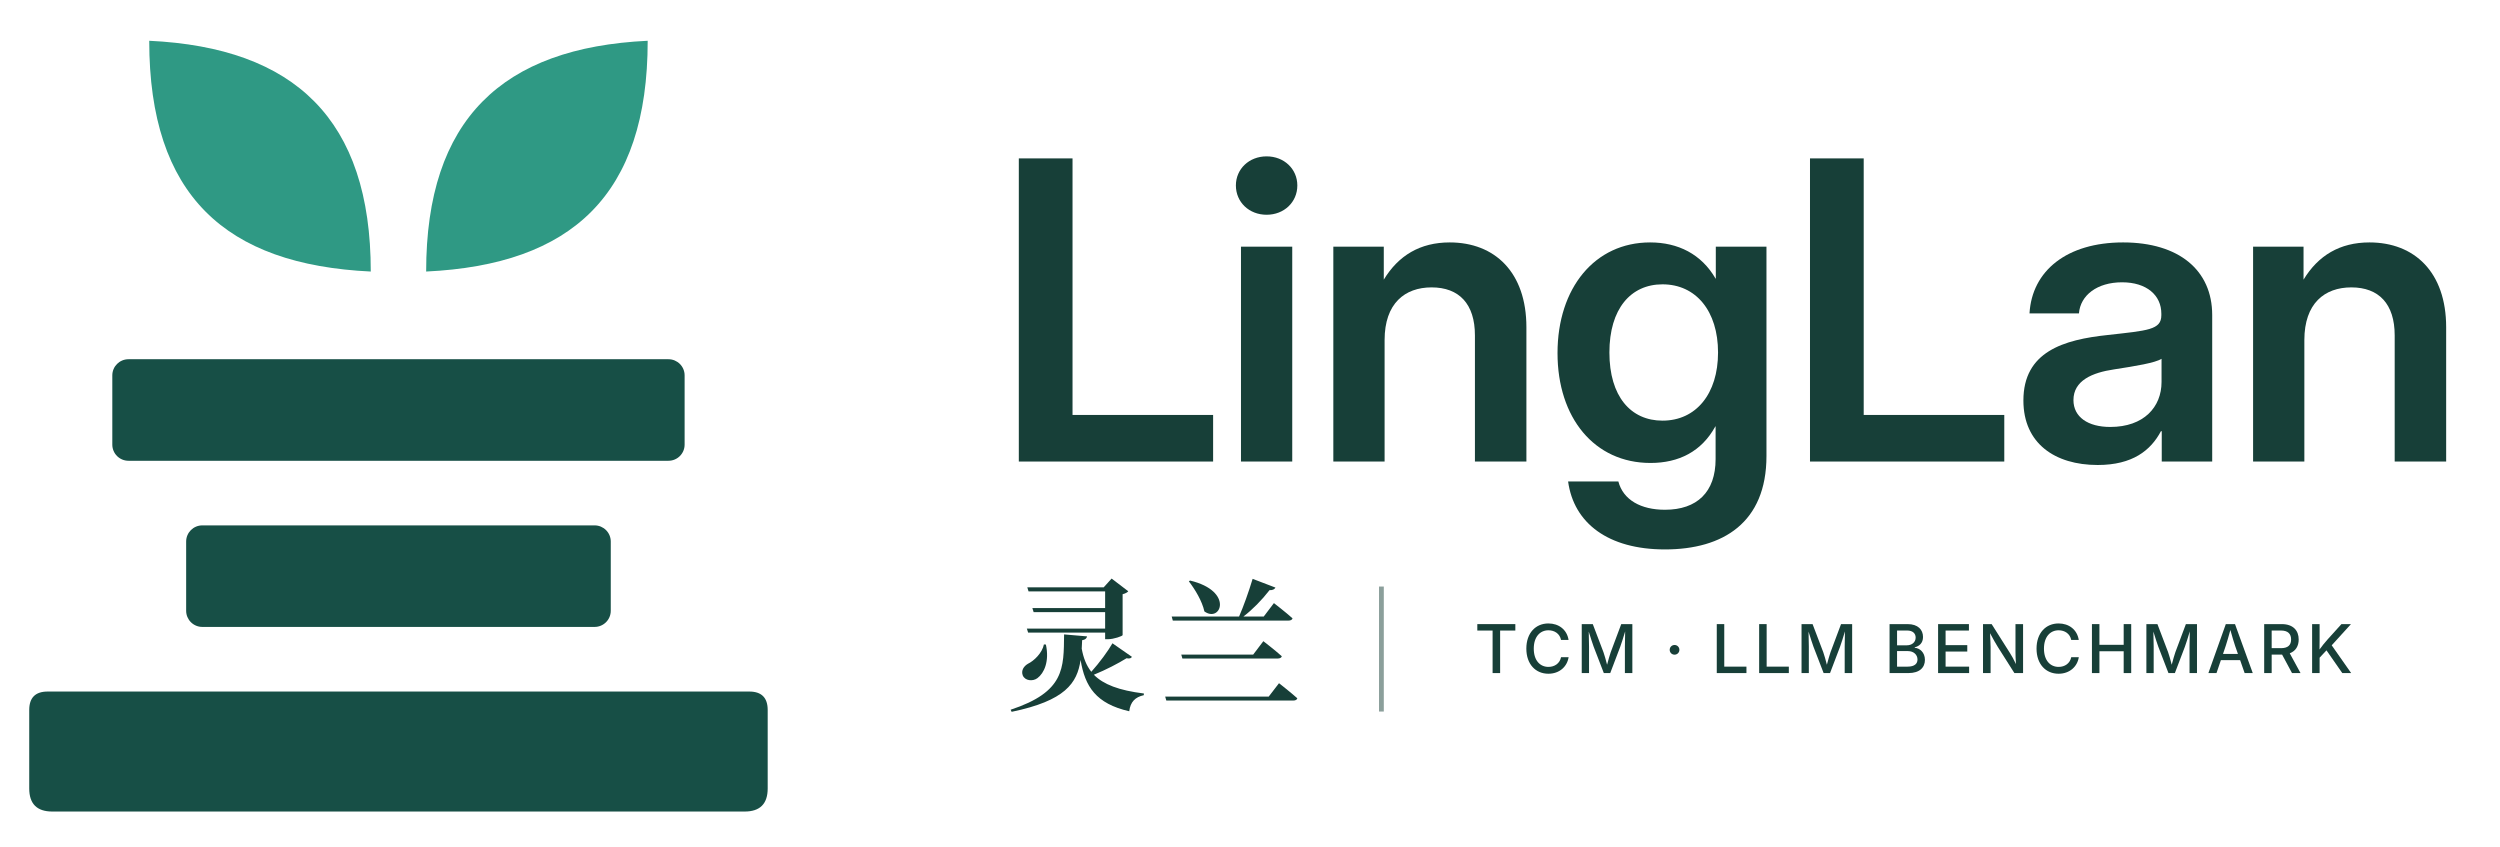
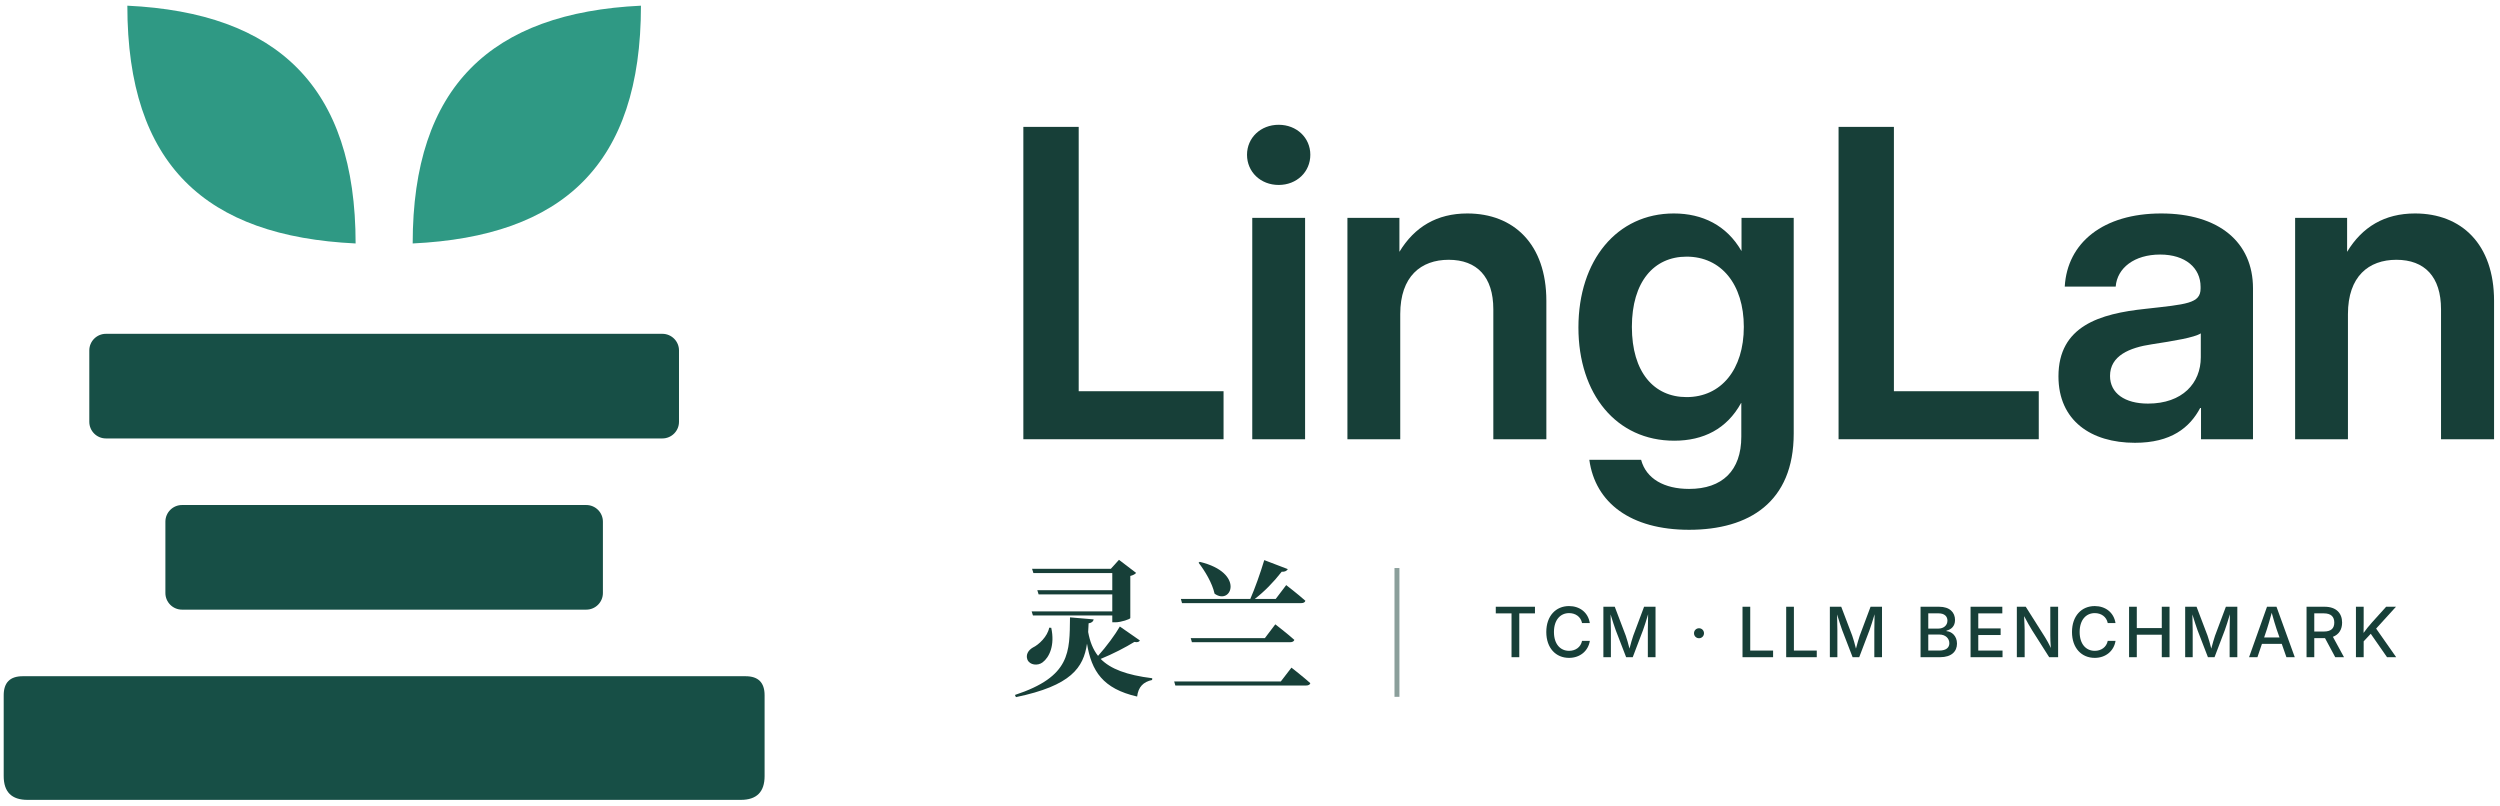
- <svg xmlns="http://www.w3.org/2000/svg" width="780" height="264" viewBox="80 56 780 264" role="img" aria-labelledby="title desc">
+ <svg xmlns="http://www.w3.org/2000/svg" width="757" height="244" viewBox="88 67 757 244" role="img" aria-labelledby="title desc">
  <g transform="translate(20 14) scale(.72)">
    <g id="linglan-symbol" aria-label="由叶形笔画与三横构成的兰字标记">
      <path id="leaf-left" d="M148 76 C211 79 244 110 244 176 C181 173 148 143 148 76 Z" fill="#2F9984" />
      <path id="leaf-right" d="M364 76 C301 79 268 110 268 176 C331 173 364 143 364 76 Z" fill="#2F9984" />
      <rect id="folio-upper" x="132" y="214" width="248" height="44" rx="7" fill="#174F46" />
      <rect id="folio-middle" x="164" y="286" width="184" height="44" rx="7" fill="#174F46" />
      <path id="folio-base" d="M104 358 H408 Q416 358 416 366 V400 Q416 410 406 410 H106 Q96 410 96 400 V366 Q96 358 104 358 Z" fill="#174F46" />
    </g>
  </g>
  <g id="wordmark-latin" aria-label="LingLan" fill="#173F38" transform="translate(390 200) scale(0.06347656 -0.06347656)">
    <path transform="translate(0 0)" d="M124 0H1079V229H388V1490H124Z" />
    <path transform="translate(1103.945 0)" d="M112 0H364V1056H112ZM238 1213C324 1213 389 1275 389 1357C389 1438 324 1500 238 1500C152 1500 87 1438 87 1357C87 1275 152 1213 238 1213Z" />
    <path transform="translate(1557.889 0)" d="M364 597C364 777 463 856 595 856C730 856 808 775 808 620V0H1061V660C1061 931 905 1077 684 1077C539 1077 432 1013 360 894V1056H112V0H364Z" />
    <path transform="translate(2708.834 0)" d="M591 -432C877 -432 1090 -300 1090 27V1056H841V899H840C770 1020 655 1077 518 1077C247 1077 63 854 63 533C63 215 244 -7 520 -7C659 -7 771 49 839 173H840V12C840 -150 749 -237 591 -237C473 -237 386 -189 362 -98H115C143 -303 312 -432 591 -432ZM579 201C423 201 318 320 318 536C318 751 423 871 579 871C744 871 852 739 852 536C852 333 744 201 579 201Z" />
    <path transform="translate(3888.778 0)" d="M124 0H1079V229H388V1490H124Z" />
    <path transform="translate(4992.723 0)" d="M434 -17C606 -17 695 55 745 149H749V0H997V720C997 940 834 1077 559 1077C283 1077 111 938 99 728H342C349 817 431 881 554 881C675 881 747 817 747 727V719C747 647 680 644 484 622C266 599 69 540 69 300C69 89 224 -17 434 -17ZM496 170C386 170 315 219 315 302C315 398 407 437 515 453C619 469 717 485 748 505V391C748 268 661 170 496 170Z" />
    <path transform="translate(6078.668 0)" d="M364 597C364 777 463 856 595 856C730 856 808 775 808 620V0H1061V660C1061 931 905 1077 684 1077C539 1077 432 1013 360 894V1056H112V0H364Z" />
  </g>
  <g id="wordmark-chinese" aria-label="灵兰" fill="#173F38" transform="translate(394 274) scale(0.044 -0.044)">
    <path transform="translate(0 0)" d="M280 384 266 385C254 324 195 268 153 248C122 230 103 199 116 165C132 127 187 121 220 146C267 181 306 264 280 384ZM700 643H184L193 614H700V497H145L154 469H700V422H721C761 422 823 444 824 451V741C844 746 858 754 864 762L746 852L690 790H148L157 761H700ZM890 297 752 393C722 340 659 254 602 191C567 235 546 289 534 355L537 415C559 418 569 428 572 442L409 456C406 217 415 49 30 -78L37 -93C417 -14 502 110 526 275C557 86 635 -35 871 -89C879 -22 914 12 974 25L975 37C798 59 688 101 620 170C706 205 792 250 852 287C875 282 885 288 890 297Z" />
    <path transform="translate(1090.909 0)" d="M842 110 769 15H35L43 -13H943C958 -13 969 -8 972 3C923 47 842 110 842 110ZM731 408 659 313H149L157 285H833C847 285 859 290 862 301C813 345 731 408 731 408ZM211 838 203 832C247 775 297 692 313 619C429 535 525 763 211 838ZM806 678 734 583H590C654 632 720 699 775 770C797 768 811 777 817 788L655 850C627 757 589 651 559 583H81L89 554H909C924 554 935 559 938 570C889 614 806 678 806 678Z" />
  </g>
  <path d="M511 239 V278" stroke="#173F38" stroke-width="1.5" opacity=".5" />
  <g id="descriptor" aria-label="TCM · LLM BENCHMARK" fill="#173F38" transform="translate(540 266) scale(0.01025391 -0.01025391)">
    <path transform="translate(0 0)" d="M90 1294H555V0H784V1294H1247V1490H90Z" />
    <path transform="translate(1468.657 0)" d="M784 -20C1113 -20 1353 188 1399 483H1169C1131 293 972 188 786 188C531 188 339 382 339 744C339 1104 530 1302 786 1302C972 1302 1131 1198 1169 1008H1398C1348 1324 1098 1510 784 1510C398 1510 113 1222 113 744C113 268 397 -20 784 -20Z" />
    <path transform="translate(3102.314 0)" d="M165 0H387V802C387 916 382 1107 378 1263C435 1079 494 892 528 802L837 0H1032L1337 802C1371 895 1433 1087 1486 1268C1483 1102 1478 912 1478 802V0H1705V1490H1367L1047 635C1018 553 971 387 936 254C902 390 855 555 826 635L501 1490H165Z" />
    <path transform="translate(5780.629 0)" d="M311 560C393 560 458 625 458 707C458 790 393 855 311 855C228 855 163 790 163 707C163 625 228 560 311 560Z" />
    <path transform="translate(7210.943 0)" d="M165 0H1068V196H393V1490H165Z" />
    <path transform="translate(8500.6 0)" d="M165 0H1068V196H393V1490H165Z" />
    <path transform="translate(9790.257 0)" d="M165 0H387V802C387 916 382 1107 378 1263C435 1079 494 892 528 802L837 0H1032L1337 802C1371 895 1433 1087 1486 1268C1483 1102 1478 912 1478 802V0H1705V1490H1367L1047 635C1018 553 971 387 936 254C902 390 855 555 826 635L501 1490H165Z" />
    <path transform="translate(12468.571 0)" d="M165 0H738C1084 0 1241 173 1241 402C1241 631 1080 761 931 769V784C1069 818 1183 913 1183 1099C1183 1319 1030 1490 714 1490H165ZM393 196V669H724C902 669 1015 554 1015 413C1015 289 929 196 715 196ZM393 845V1295H698C875 1295 959 1202 959 1080C959 937 843 845 692 845Z" />
    <path transform="translate(13945.229 0)" d="M165 0H1109V196H393V655H1053V850H393V1294H1103V1490H165Z" />
    <path transform="translate(15311.886 0)" d="M165 0H396V795C396 872 388 1026 379 1213C487 1013 544 910 617 793L1120 0H1384V1490H1153V642C1153 556 1157 417 1168 273C1102 416 1035 529 989 603L428 1490H165Z" />
    <path transform="translate(16992.543 0)" d="M784 -20C1113 -20 1353 188 1399 483H1169C1131 293 972 188 786 188C531 188 339 382 339 744C339 1104 530 1302 786 1302C972 1302 1131 1198 1169 1008H1398C1348 1324 1098 1510 784 1510C398 1510 113 1222 113 744C113 268 397 -20 784 -20Z" />
    <path transform="translate(18626.2 0)" d="M165 0H393V664H1131V0H1360V1490H1131V860H393V1490H165Z" />
    <path transform="translate(20282.857 0)" d="M165 0H387V802C387 916 382 1107 378 1263C435 1079 494 892 528 802L837 0H1032L1337 802C1371 895 1433 1087 1486 1268C1483 1102 1478 912 1478 802V0H1705V1490H1367L1047 635C1018 553 971 387 936 254C902 390 855 555 826 635L501 1490H165Z" />
    <path transform="translate(22283.514 0)" d="M51 0H298L431 393H1017L1154 0H1401L861 1490H581ZM496 583 579 829C616 943 662 1098 720 1311C779 1100 824 948 864 829L950 583Z" />
    <path transform="translate(23867.171 0)" d="M165 0H393V563H697C701 563 706 563 710 563L1012 0H1271L943 602C1124 670 1215 822 1215 1022C1215 1297 1044 1490 699 1490H165ZM393 758V1295H673C893 1295 984 1190 984 1022C984 855 893 758 675 758Z" />
    <path transform="translate(25325.829 0)" d="M165 0H393V468L602 692L1083 0H1353L761 845L1347 1490H1057L639 1027C544 920 466 824 390 717L393 1014V1490H165Z" />
  </g>
</svg>
